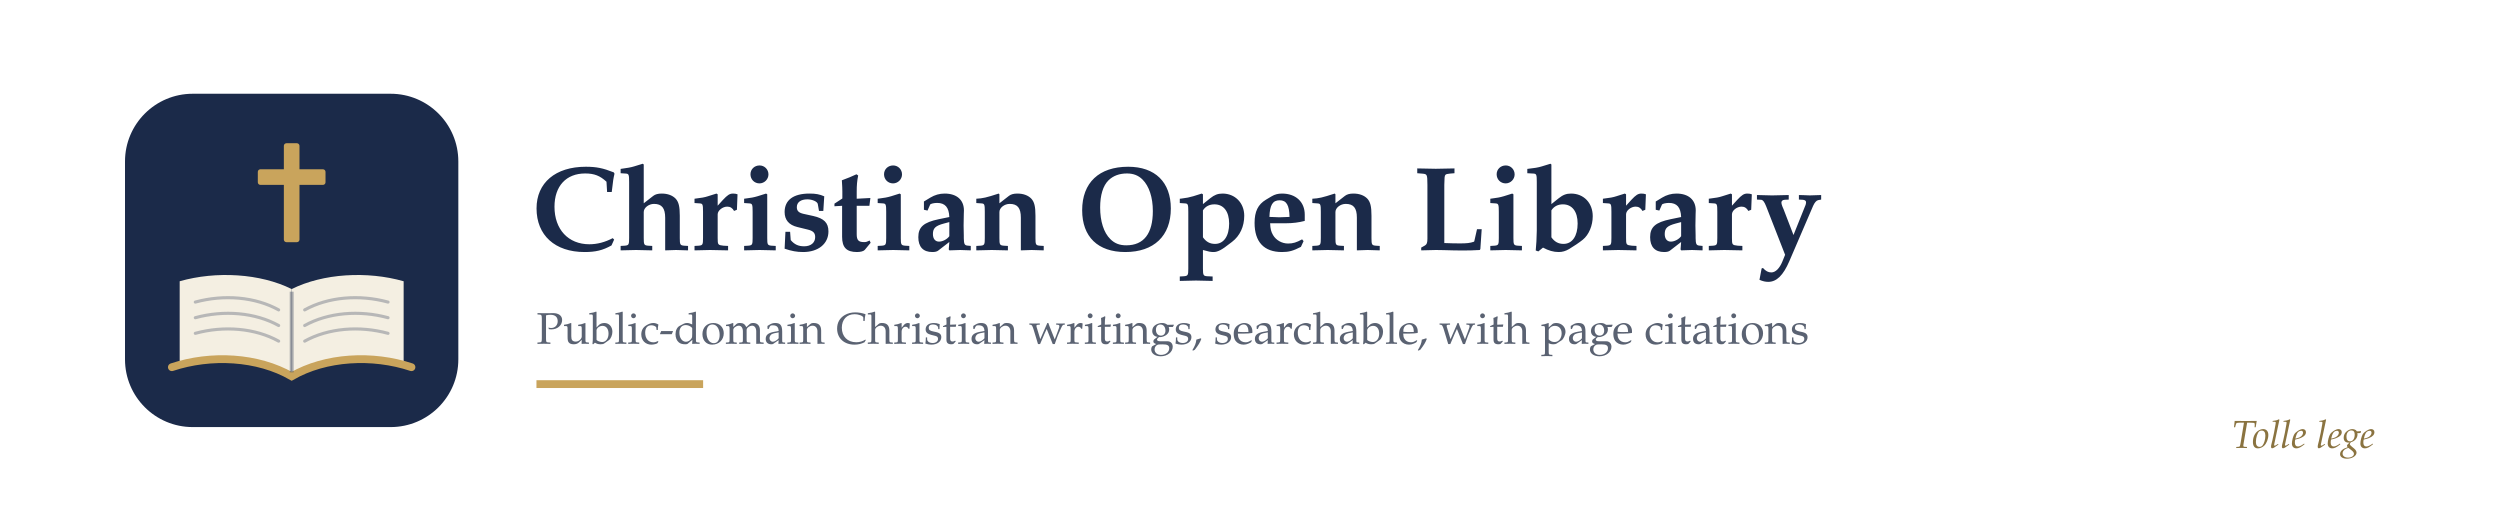
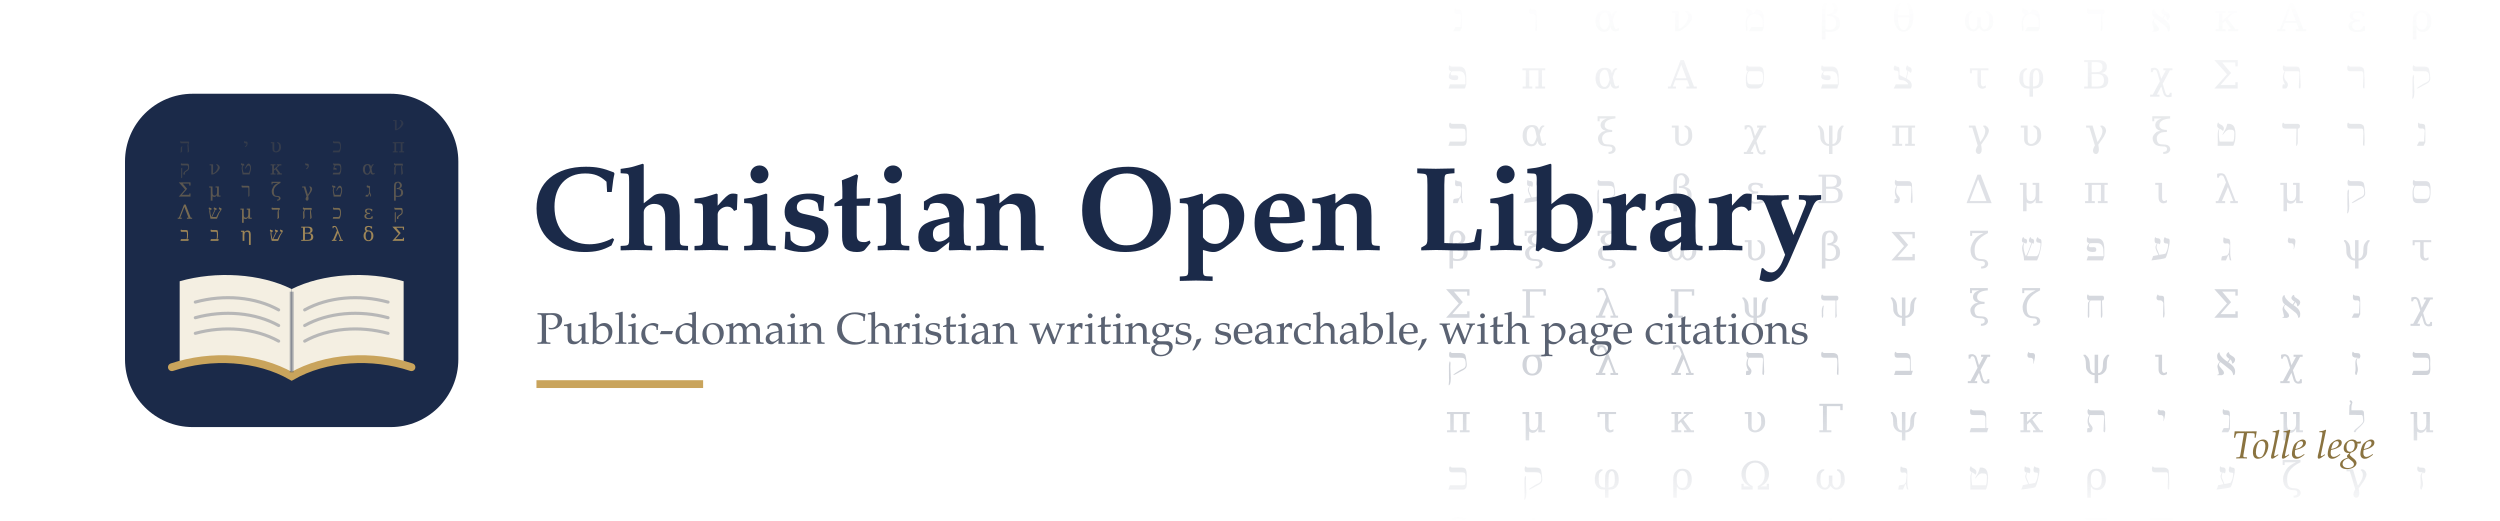
<svg xmlns="http://www.w3.org/2000/svg" viewBox="0 0 960 200" width="960" height="200" role="img" aria-label="Christian Open Library">
+   <style>.c{animation-name:fall;animation-timing-function:linear;animation-iteration-count:infinite}@keyframes fall{from{transform:translateY(-60px)}to{transform:translateY(60px)}}@media (prefers-reduced-motion: reduce){.c{animation:none}}</style>
+   <defs>
+     <linearGradient id="fh" x1="0" y1="0" x2="1" y2="0">
+       <stop offset="0" stop-color="#000" />
+       <stop offset="0.35" stop-color="#fff" />
+       <stop offset="1" stop-color="#fff" />
+     </linearGradient>
+     <linearGradient id="fv" x1="0" y1="0" x2="0" y2="1">
+       <stop offset="0" stop-color="#000" />
+       <stop offset="0.25" stop-color="#fff" />
+       <stop offset="0.75" stop-color="#fff" />
+       <stop offset="1" stop-color="#000" />
+     </linearGradient>
+     <mask id="mh" maskUnits="userSpaceOnUse" x="0" y="0" width="960" height="200">
+       <rect width="960" height="200" fill="url(#fh)" />
+     </mask>
+     <mask id="mv" maskUnits="userSpaceOnUse" x="0" y="0" width="960" height="200">
+       <rect width="960" height="200" fill="url(#fv)" />
+     </mask>
+   </defs>
+   <g mask="url(#mh)">
+     <g mask="url(#mv)" font-family="'DejaVu Serif', Georgia, serif">
+       <g class="c" style="animation-duration:70s">
+         <text x="560" y="-76" font-size="15" fill="#1b2a49" fill-opacity="0.06" text-anchor="middle">ρ</text>
+         <text x="560" y="-54" font-size="15" fill="#1b2a49" fill-opacity="0.06" text-anchor="middle">פ</text>
+         <text x="560" y="-32" font-size="15" fill="#1b2a49" fill-opacity="0.07" text-anchor="middle">ψ</text>
+         <text x="560" y="-10" font-size="15" fill="#1b2a49" fill-opacity="0.08" text-anchor="middle">ר</text>
+         <text x="560" y="12" font-size="15" fill="#1b2a49" fill-opacity="0.09" text-anchor="middle">נ</text>
+         <text x="560" y="34" font-size="15" fill="#1b2a49" fill-opacity="0.11" text-anchor="middle">פ</text>
+         <text x="560" y="56" font-size="15" fill="#1b2a49" fill-opacity="0.12" text-anchor="middle">כ</text>
+         <text x="560" y="78" font-size="15" fill="#1b2a49" fill-opacity="0.14" text-anchor="middle">ג</text>
+         <text x="560" y="100" font-size="15" fill="#1b2a49" fill-opacity="0.16" text-anchor="middle">β</text>
+         <text x="560" y="122" font-size="15" fill="#1b2a49" fill-opacity="0.18" text-anchor="middle">Σ</text>
+         <text x="560" y="144" font-size="15" fill="#1b2a49" fill-opacity="0.20" text-anchor="middle">ק</text>
+         <text x="560" y="166" font-size="15" fill="#1b2a49" fill-opacity="0.22" text-anchor="middle">π</text>
+         <text x="560" y="188" font-size="15" fill="#1b2a49" fill-opacity="0.25" text-anchor="middle">כ</text>
+         <text x="560" y="210" font-size="15" fill="#1b2a49" fill-opacity="0.27" text-anchor="middle">δ</text>
+         <text x="560" y="232" font-size="15" fill="#1b2a49" fill-opacity="0.30" text-anchor="middle">λ</text>
+         <text x="589" y="-120" font-size="15" fill="#1b2a49" fill-opacity="0.05" text-anchor="middle">ω</text>
+         <text x="589" y="-98" font-size="15" fill="#1b2a49" fill-opacity="0.05" text-anchor="middle">Ω</text>
+         <text x="589" y="-76" font-size="15" fill="#1b2a49" fill-opacity="0.06" text-anchor="middle">π</text>
+         <text x="589" y="-54" font-size="15" fill="#1b2a49" fill-opacity="0.06" text-anchor="middle">Α</text>
+         <text x="589" y="-32" font-size="15" fill="#1b2a49" fill-opacity="0.07" text-anchor="middle">ד</text>
+         <text x="589" y="-10" font-size="15" fill="#1b2a49" fill-opacity="0.08" text-anchor="middle">η</text>
+         <text x="589" y="12" font-size="15" fill="#1b2a49" fill-opacity="0.09" text-anchor="middle">ו</text>
+         <text x="589" y="34" font-size="15" fill="#1b2a49" fill-opacity="0.11" text-anchor="middle">π</text>
+         <text x="589" y="56" font-size="15" fill="#1b2a49" fill-opacity="0.12" text-anchor="middle">α</text>
+         <text x="589" y="78" font-size="15" fill="#1b2a49" fill-opacity="0.14" text-anchor="middle">ע</text>
+         <text x="589" y="100" font-size="15" fill="#1b2a49" fill-opacity="0.16" text-anchor="middle">ξ</text>
+         <text x="589" y="122" font-size="15" fill="#1b2a49" fill-opacity="0.18" text-anchor="middle">Γ</text>
+         <text x="589" y="144" font-size="15" fill="#1b2a49" fill-opacity="0.20" text-anchor="middle">σ</text>
+         <text x="589" y="166" font-size="15" fill="#1b2a49" fill-opacity="0.22" text-anchor="middle">μ</text>
+         <text x="589" y="188" font-size="15" fill="#1b2a49" fill-opacity="0.25" text-anchor="middle">ק</text>
+         <text x="589" y="210" font-size="15" fill="#1b2a49" fill-opacity="0.27" text-anchor="middle">Α</text>
+         <text x="589" y="232" font-size="15" fill="#1b2a49" fill-opacity="0.30" text-anchor="middle">λ</text>
+         <text x="617" y="-120" font-size="15" fill="#1b2a49" fill-opacity="0.05" text-anchor="middle">ι</text>
+         <text x="617" y="-98" font-size="15" fill="#1b2a49" fill-opacity="0.05" text-anchor="middle">ט</text>
+         <text x="617" y="-76" font-size="15" fill="#1b2a49" fill-opacity="0.06" text-anchor="middle">ט</text>
+         <text x="617" y="-54" font-size="15" fill="#1b2a49" fill-opacity="0.06" text-anchor="middle">Λ</text>
+         <text x="617" y="-32" font-size="15" fill="#1b2a49" fill-opacity="0.07" text-anchor="middle">ι</text>
+         <text x="617" y="-10" font-size="15" fill="#1b2a49" fill-opacity="0.08" text-anchor="middle">ι</text>
+         <text x="617" y="12" font-size="15" fill="#1b2a49" fill-opacity="0.09" text-anchor="middle">α</text>
+         <text x="617" y="34" font-size="15" fill="#1b2a49" fill-opacity="0.11" text-anchor="middle">α</text>
+         <text x="617" y="56" font-size="15" fill="#1b2a49" fill-opacity="0.12" text-anchor="middle">ξ</text>
+         <text x="617" y="78" font-size="15" fill="#1b2a49" fill-opacity="0.14" text-anchor="middle">ק</text>
+         <text x="617" y="100" font-size="15" fill="#1b2a49" fill-opacity="0.16" text-anchor="middle">ξ</text>
+         <text x="617" y="122" font-size="15" fill="#1b2a49" fill-opacity="0.18" text-anchor="middle">λ</text>
+         <text x="617" y="144" font-size="15" fill="#1b2a49" fill-opacity="0.20" text-anchor="middle">λ</text>
+         <text x="617" y="166" font-size="15" fill="#1b2a49" fill-opacity="0.22" text-anchor="middle">τ</text>
+         <text x="617" y="188" font-size="15" fill="#1b2a49" fill-opacity="0.25" text-anchor="middle">φ</text>
+         <text x="617" y="210" font-size="15" fill="#1b2a49" fill-opacity="0.27" text-anchor="middle">ν</text>
+         <text x="617" y="232" font-size="15" fill="#1b2a49" fill-opacity="0.30" text-anchor="middle">ד</text>
+         <text x="646" y="-76" font-size="15" fill="#1b2a49" fill-opacity="0.06" text-anchor="middle">י</text>
+         <text x="646" y="-54" font-size="15" fill="#1b2a49" fill-opacity="0.06" text-anchor="middle">ξ</text>
+         <text x="646" y="-32" font-size="15" fill="#1b2a49" fill-opacity="0.07" text-anchor="middle">μ</text>
+         <text x="646" y="-10" font-size="15" fill="#1b2a49" fill-opacity="0.08" text-anchor="middle">נ</text>
+         <text x="646" y="12" font-size="15" fill="#1b2a49" fill-opacity="0.09" text-anchor="middle">ν</text>
+         <text x="646" y="34" font-size="15" fill="#1b2a49" fill-opacity="0.11" text-anchor="middle">Α</text>
+         <text x="646" y="56" font-size="15" fill="#1b2a49" fill-opacity="0.12" text-anchor="middle">υ</text>
+         <text x="646" y="78" font-size="15" fill="#1b2a49" fill-opacity="0.14" text-anchor="middle">β</text>
+         <text x="646" y="100" font-size="15" fill="#1b2a49" fill-opacity="0.16" text-anchor="middle">ω</text>
+         <text x="646" y="122" font-size="15" fill="#1b2a49" fill-opacity="0.18" text-anchor="middle">Γ</text>
+         <text x="646" y="144" font-size="15" fill="#1b2a49" fill-opacity="0.20" text-anchor="middle">λ</text>
+         <text x="646" y="166" font-size="15" fill="#1b2a49" fill-opacity="0.22" text-anchor="middle">κ</text>
+         <text x="646" y="188" font-size="15" fill="#1b2a49" fill-opacity="0.25" text-anchor="middle">ρ</text>
+         <text x="646" y="210" font-size="15" fill="#1b2a49" fill-opacity="0.27" text-anchor="middle">ε</text>
+         <text x="646" y="232" font-size="15" fill="#1b2a49" fill-opacity="0.30" text-anchor="middle">χ</text>
+         <text x="674" y="-98" font-size="15" fill="#1b2a49" fill-opacity="0.05" text-anchor="middle">ת</text>
+         <text x="674" y="-76" font-size="15" fill="#1b2a49" fill-opacity="0.06" text-anchor="middle">ח</text>
+         <text x="674" y="-54" font-size="15" fill="#1b2a49" fill-opacity="0.06" text-anchor="middle">ז</text>
+         <text x="674" y="-32" font-size="15" fill="#1b2a49" fill-opacity="0.07" text-anchor="middle">α</text>
+         <text x="674" y="-10" font-size="15" fill="#1b2a49" fill-opacity="0.08" text-anchor="middle">ח</text>
+         <text x="674" y="12" font-size="15" fill="#1b2a49" fill-opacity="0.09" text-anchor="middle">מ</text>
+         <text x="674" y="34" font-size="15" fill="#1b2a49" fill-opacity="0.11" text-anchor="middle">ס</text>
+         <text x="674" y="56" font-size="15" fill="#1b2a49" fill-opacity="0.12" text-anchor="middle">χ</text>
+         <text x="674" y="78" font-size="15" fill="#1b2a49" fill-opacity="0.14" text-anchor="middle">ε</text>
+         <text x="674" y="100" font-size="15" fill="#1b2a49" fill-opacity="0.16" text-anchor="middle">υ</text>
+         <text x="674" y="122" font-size="15" fill="#1b2a49" fill-opacity="0.18" text-anchor="middle">ψ</text>
+         <text x="674" y="144" font-size="15" fill="#1b2a49" fill-opacity="0.20" text-anchor="middle">ת</text>
+         <text x="674" y="166" font-size="15" fill="#1b2a49" fill-opacity="0.22" text-anchor="middle">υ</text>
+         <text x="674" y="188" font-size="15" fill="#1b2a49" fill-opacity="0.25" text-anchor="middle">Ω</text>
+         <text x="674" y="210" font-size="15" fill="#1b2a49" fill-opacity="0.27" text-anchor="middle">נ</text>
+         <text x="674" y="232" font-size="15" fill="#1b2a49" fill-opacity="0.30" text-anchor="middle">φ</text>
+         <text x="703" y="-120" font-size="15" fill="#1b2a49" fill-opacity="0.05" text-anchor="middle">Ω</text>
+         <text x="703" y="-98" font-size="15" fill="#1b2a49" fill-opacity="0.05" text-anchor="middle">Ω</text>
+         <text x="703" y="-76" font-size="15" fill="#1b2a49" fill-opacity="0.06" text-anchor="middle">ס</text>
+         <text x="703" y="-54" font-size="15" fill="#1b2a49" fill-opacity="0.06" text-anchor="middle">μ</text>
+         <text x="703" y="-32" font-size="15" fill="#1b2a49" fill-opacity="0.07" text-anchor="middle">δ</text>
+         <text x="703" y="-10" font-size="15" fill="#1b2a49" fill-opacity="0.08" text-anchor="middle">ρ</text>
+         <text x="703" y="12" font-size="15" fill="#1b2a49" fill-opacity="0.09" text-anchor="middle">β</text>
+         <text x="703" y="34" font-size="15" fill="#1b2a49" fill-opacity="0.11" text-anchor="middle">פ</text>
+         <text x="703" y="56" font-size="15" fill="#1b2a49" fill-opacity="0.12" text-anchor="middle">ψ</text>
+         <text x="703" y="78" font-size="15" fill="#1b2a49" fill-opacity="0.14" text-anchor="middle">Β</text>
+         <text x="703" y="100" font-size="15" fill="#1b2a49" fill-opacity="0.16" text-anchor="middle">β</text>
+         <text x="703" y="122" font-size="15" fill="#1b2a49" fill-opacity="0.18" text-anchor="middle">ה</text>
+         <text x="703" y="144" font-size="15" fill="#1b2a49" fill-opacity="0.20" text-anchor="middle">ר</text>
+         <text x="703" y="166" font-size="15" fill="#1b2a49" fill-opacity="0.22" text-anchor="middle">Γ</text>
+         <text x="703" y="188" font-size="15" fill="#1b2a49" fill-opacity="0.25" text-anchor="middle">ω</text>
+         <text x="703" y="210" font-size="15" fill="#1b2a49" fill-opacity="0.27" text-anchor="middle">Α</text>
+         <text x="703" y="232" font-size="15" fill="#1b2a49" fill-opacity="0.30" text-anchor="middle">ז</text>
+         <text x="731" y="-120" font-size="15" fill="#1b2a49" fill-opacity="0.05" text-anchor="middle">Λ</text>
+         <text x="731" y="-98" font-size="15" fill="#1b2a49" fill-opacity="0.05" text-anchor="middle">γ</text>
+         <text x="731" y="-76" font-size="15" fill="#1b2a49" fill-opacity="0.06" text-anchor="middle">ס</text>
+         <text x="731" y="-54" font-size="15" fill="#1b2a49" fill-opacity="0.06" text-anchor="middle">μ</text>
+         <text x="731" y="-32" font-size="15" fill="#1b2a49" fill-opacity="0.07" text-anchor="middle">ט</text>
+         <text x="731" y="-10" font-size="15" fill="#1b2a49" fill-opacity="0.08" text-anchor="middle">ν</text>
+         <text x="731" y="12" font-size="15" fill="#1b2a49" fill-opacity="0.09" text-anchor="middle">θ</text>
+         <text x="731" y="34" font-size="15" fill="#1b2a49" fill-opacity="0.11" text-anchor="middle">צ</text>
+         <text x="731" y="56" font-size="15" fill="#1b2a49" fill-opacity="0.12" text-anchor="middle">π</text>
+         <text x="731" y="78" font-size="15" fill="#1b2a49" fill-opacity="0.14" text-anchor="middle">ת</text>
+         <text x="731" y="100" font-size="15" fill="#1b2a49" fill-opacity="0.16" text-anchor="middle">Σ</text>
+         <text x="731" y="122" font-size="15" fill="#1b2a49" fill-opacity="0.18" text-anchor="middle">ψ</text>
+         <text x="731" y="144" font-size="15" fill="#1b2a49" fill-opacity="0.20" text-anchor="middle">ב</text>
+         <text x="731" y="166" font-size="15" fill="#1b2a49" fill-opacity="0.22" text-anchor="middle">ψ</text>
+         <text x="731" y="188" font-size="15" fill="#1b2a49" fill-opacity="0.25" text-anchor="middle">ג</text>
+         <text x="731" y="210" font-size="15" fill="#1b2a49" fill-opacity="0.27" text-anchor="middle">ρ</text>
+         <text x="731" y="232" font-size="15" fill="#1b2a49" fill-opacity="0.30" text-anchor="middle">ק</text>
+         <text x="760" y="-98" font-size="15" fill="#1b2a49" fill-opacity="0.05" text-anchor="middle">η</text>
+         <text x="760" y="-76" font-size="15" fill="#1b2a49" fill-opacity="0.06" text-anchor="middle">ז</text>
+         <text x="760" y="-54" font-size="15" fill="#1b2a49" fill-opacity="0.06" text-anchor="middle">פ</text>
+         <text x="760" y="-32" font-size="15" fill="#1b2a49" fill-opacity="0.07" text-anchor="middle">ק</text>
+         <text x="760" y="-10" font-size="15" fill="#1b2a49" fill-opacity="0.08" text-anchor="middle">ש</text>
+         <text x="760" y="12" font-size="15" fill="#1b2a49" fill-opacity="0.09" text-anchor="middle">ω</text>
+         <text x="760" y="34" font-size="15" fill="#1b2a49" fill-opacity="0.11" text-anchor="middle">τ</text>
+         <text x="760" y="56" font-size="15" fill="#1b2a49" fill-opacity="0.12" text-anchor="middle">γ</text>
+         <text x="760" y="78" font-size="15" fill="#1b2a49" fill-opacity="0.14" text-anchor="middle">Δ</text>
+         <text x="760" y="100" font-size="15" fill="#1b2a49" fill-opacity="0.16" text-anchor="middle">ζ</text>
+         <text x="760" y="122" font-size="15" fill="#1b2a49" fill-opacity="0.18" text-anchor="middle">ξ</text>
+         <text x="760" y="144" font-size="15" fill="#1b2a49" fill-opacity="0.20" text-anchor="middle">χ</text>
+         <text x="760" y="166" font-size="15" fill="#1b2a49" fill-opacity="0.22" text-anchor="middle">ב</text>
+         <text x="760" y="188" font-size="15" fill="#1b2a49" fill-opacity="0.25" text-anchor="middle">ט</text>
+         <text x="760" y="210" font-size="15" fill="#1b2a49" fill-opacity="0.27" text-anchor="middle">ω</text>
+         <text x="760" y="232" font-size="15" fill="#1b2a49" fill-opacity="0.30" text-anchor="middle">κ</text>
+       </g>
+       <g class="c" style="animation-duration:95s">
+         <text x="780" y="-98" font-size="15" fill="#1b2a49" fill-opacity="0.05" text-anchor="middle">σ</text>
+         <text x="780" y="-76" font-size="15" fill="#1b2a49" fill-opacity="0.06" text-anchor="middle">נ</text>
+         <text x="780" y="-54" font-size="15" fill="#1b2a49" fill-opacity="0.06" text-anchor="middle">ד</text>
+         <text x="780" y="-32" font-size="15" fill="#1b2a49" fill-opacity="0.07" text-anchor="middle">ζ</text>
+         <text x="780" y="-10" font-size="15" fill="#1b2a49" fill-opacity="0.08" text-anchor="middle">υ</text>
+         <text x="780" y="12" font-size="15" fill="#1b2a49" fill-opacity="0.09" text-anchor="middle">מ</text>
+         <text x="780" y="34" font-size="15" fill="#1b2a49" fill-opacity="0.11" text-anchor="middle">φ</text>
+         <text x="780" y="56" font-size="15" fill="#1b2a49" fill-opacity="0.12" text-anchor="middle">υ</text>
+         <text x="780" y="78" font-size="15" fill="#1b2a49" fill-opacity="0.14" text-anchor="middle">μ</text>
+         <text x="780" y="100" font-size="15" fill="#1b2a49" fill-opacity="0.16" text-anchor="middle">ש</text>
+         <text x="780" y="122" font-size="15" fill="#1b2a49" fill-opacity="0.18" text-anchor="middle">ζ</text>
+         <text x="780" y="144" font-size="15" fill="#1b2a49" fill-opacity="0.20" text-anchor="middle">י</text>
+         <text x="780" y="166" font-size="15" fill="#1b2a49" fill-opacity="0.22" text-anchor="middle">κ</text>
+         <text x="780" y="188" font-size="15" fill="#1b2a49" fill-opacity="0.25" text-anchor="middle">ע</text>
+         <text x="780" y="210" font-size="15" fill="#1b2a49" fill-opacity="0.27" text-anchor="middle">נ</text>
+         <text x="780" y="232" font-size="15" fill="#1b2a49" fill-opacity="0.30" text-anchor="middle">υ</text>
+         <text x="805" y="-98" font-size="15" fill="#1b2a49" fill-opacity="0.05" text-anchor="middle">λ</text>
+         <text x="805" y="-76" font-size="15" fill="#1b2a49" fill-opacity="0.06" text-anchor="middle">ע</text>
+         <text x="805" y="-54" font-size="15" fill="#1b2a49" fill-opacity="0.06" text-anchor="middle">δ</text>
+         <text x="805" y="-32" font-size="15" fill="#1b2a49" fill-opacity="0.07" text-anchor="middle">ζ</text>
+         <text x="805" y="-10" font-size="15" fill="#1b2a49" fill-opacity="0.08" text-anchor="middle">ח</text>
+         <text x="805" y="12" font-size="15" fill="#1b2a49" fill-opacity="0.09" text-anchor="middle">ד</text>
+         <text x="805" y="34" font-size="15" fill="#1b2a49" fill-opacity="0.11" text-anchor="middle">Β</text>
+         <text x="805" y="56" font-size="15" fill="#1b2a49" fill-opacity="0.12" text-anchor="middle">γ</text>
+         <text x="805" y="78" font-size="15" fill="#1b2a49" fill-opacity="0.14" text-anchor="middle">π</text>
+         <text x="805" y="100" font-size="15" fill="#1b2a49" fill-opacity="0.16" text-anchor="middle">פ</text>
+         <text x="805" y="122" font-size="15" fill="#1b2a49" fill-opacity="0.18" text-anchor="middle">ח</text>
+         <text x="805" y="144" font-size="15" fill="#1b2a49" fill-opacity="0.20" text-anchor="middle">ψ</text>
+         <text x="805" y="166" font-size="15" fill="#1b2a49" fill-opacity="0.22" text-anchor="middle">ת</text>
+         <text x="805" y="188" font-size="15" fill="#1b2a49" fill-opacity="0.25" text-anchor="middle">ρ</text>
+         <text x="805" y="210" font-size="15" fill="#1b2a49" fill-opacity="0.27" text-anchor="middle">Σ</text>
+         <text x="805" y="232" font-size="15" fill="#1b2a49" fill-opacity="0.30" text-anchor="middle">כ</text>
+         <text x="830" y="-98" font-size="15" fill="#1b2a49" fill-opacity="0.05" text-anchor="middle">κ</text>
+         <text x="830" y="-76" font-size="15" fill="#1b2a49" fill-opacity="0.06" text-anchor="middle">δ</text>
+         <text x="830" y="-54" font-size="15" fill="#1b2a49" fill-opacity="0.06" text-anchor="middle">י</text>
+         <text x="830" y="-32" font-size="15" fill="#1b2a49" fill-opacity="0.07" text-anchor="middle">γ</text>
+         <text x="830" y="-10" font-size="15" fill="#1b2a49" fill-opacity="0.08" text-anchor="middle">ש</text>
+         <text x="830" y="12" font-size="15" fill="#1b2a49" fill-opacity="0.09" text-anchor="middle">א</text>
+         <text x="830" y="34" font-size="15" fill="#1b2a49" fill-opacity="0.11" text-anchor="middle">χ</text>
+         <text x="830" y="56" font-size="15" fill="#1b2a49" fill-opacity="0.12" text-anchor="middle">ξ</text>
+         <text x="830" y="78" font-size="15" fill="#1b2a49" fill-opacity="0.14" text-anchor="middle">ι</text>
+         <text x="830" y="100" font-size="15" fill="#1b2a49" fill-opacity="0.16" text-anchor="middle">ע</text>
+         <text x="830" y="122" font-size="15" fill="#1b2a49" fill-opacity="0.18" text-anchor="middle">ו</text>
+         <text x="830" y="144" font-size="15" fill="#1b2a49" fill-opacity="0.20" text-anchor="middle">ι</text>
+         <text x="830" y="166" font-size="15" fill="#1b2a49" fill-opacity="0.22" text-anchor="middle">י</text>
+         <text x="830" y="188" font-size="15" fill="#1b2a49" fill-opacity="0.25" text-anchor="middle">ר</text>
+         <text x="830" y="210" font-size="15" fill="#1b2a49" fill-opacity="0.27" text-anchor="middle">Γ</text>
+         <text x="830" y="232" font-size="15" fill="#1b2a49" fill-opacity="0.30" text-anchor="middle">η</text>
+         <text x="855" y="-120" font-size="15" fill="#1b2a49" fill-opacity="0.05" text-anchor="middle">Δ</text>
+         <text x="855" y="-98" font-size="15" fill="#1b2a49" fill-opacity="0.05" text-anchor="middle">ω</text>
+         <text x="855" y="-76" font-size="15" fill="#1b2a49" fill-opacity="0.06" text-anchor="middle">κ</text>
+         <text x="855" y="-54" font-size="15" fill="#1b2a49" fill-opacity="0.06" text-anchor="middle">δ</text>
+         <text x="855" y="-32" font-size="15" fill="#1b2a49" fill-opacity="0.07" text-anchor="middle">Γ</text>
+         <text x="855" y="-10" font-size="15" fill="#1b2a49" fill-opacity="0.08" text-anchor="middle">τ</text>
+         <text x="855" y="12" font-size="15" fill="#1b2a49" fill-opacity="0.09" text-anchor="middle">κ</text>
+         <text x="855" y="34" font-size="15" fill="#1b2a49" fill-opacity="0.11" text-anchor="middle">Σ</text>
+         <text x="855" y="56" font-size="15" fill="#1b2a49" fill-opacity="0.12" text-anchor="middle">ט</text>
+         <text x="855" y="78" font-size="15" fill="#1b2a49" fill-opacity="0.14" text-anchor="middle">λ</text>
+         <text x="855" y="100" font-size="15" fill="#1b2a49" fill-opacity="0.16" text-anchor="middle">ג</text>
+         <text x="855" y="122" font-size="15" fill="#1b2a49" fill-opacity="0.18" text-anchor="middle">Σ</text>
+         <text x="855" y="144" font-size="15" fill="#1b2a49" fill-opacity="0.20" text-anchor="middle">א</text>
+         <text x="855" y="166" font-size="15" fill="#1b2a49" fill-opacity="0.22" text-anchor="middle">נ</text>
+         <text x="855" y="188" font-size="15" fill="#1b2a49" fill-opacity="0.25" text-anchor="middle">ע</text>
+         <text x="855" y="210" font-size="15" fill="#1b2a49" fill-opacity="0.27" text-anchor="middle">φ</text>
+         <text x="855" y="232" font-size="15" fill="#1b2a49" fill-opacity="0.30" text-anchor="middle">Ω</text>
+         <text x="880" y="-98" font-size="15" fill="#1b2a49" fill-opacity="0.05" text-anchor="middle">τ</text>
+         <text x="880" y="-76" font-size="15" fill="#1b2a49" fill-opacity="0.06" text-anchor="middle">Ω</text>
+         <text x="880" y="-54" font-size="15" fill="#1b2a49" fill-opacity="0.06" text-anchor="middle">Β</text>
+         <text x="880" y="-32" font-size="15" fill="#1b2a49" fill-opacity="0.07" text-anchor="middle">κ</text>
+         <text x="880" y="-10" font-size="15" fill="#1b2a49" fill-opacity="0.08" text-anchor="middle">θ</text>
+         <text x="880" y="12" font-size="15" fill="#1b2a49" fill-opacity="0.09" text-anchor="middle">Α</text>
+         <text x="880" y="34" font-size="15" fill="#1b2a49" fill-opacity="0.11" text-anchor="middle">ת</text>
+         <text x="880" y="56" font-size="15" fill="#1b2a49" fill-opacity="0.12" text-anchor="middle">ד</text>
+         <text x="880" y="78" font-size="15" fill="#1b2a49" fill-opacity="0.14" text-anchor="middle">μ</text>
+         <text x="880" y="100" font-size="15" fill="#1b2a49" fill-opacity="0.16" text-anchor="middle">י</text>
+         <text x="880" y="122" font-size="15" fill="#1b2a49" fill-opacity="0.18" text-anchor="middle">א</text>
+         <text x="880" y="144" font-size="15" fill="#1b2a49" fill-opacity="0.20" text-anchor="middle">χ</text>
+         <text x="880" y="166" font-size="15" fill="#1b2a49" fill-opacity="0.22" text-anchor="middle">μ</text>
+         <text x="880" y="188" font-size="15" fill="#1b2a49" fill-opacity="0.25" text-anchor="middle">ζ</text>
+         <text x="880" y="210" font-size="15" fill="#1b2a49" fill-opacity="0.27" text-anchor="middle">א</text>
+         <text x="880" y="232" font-size="15" fill="#1b2a49" fill-opacity="0.30" text-anchor="middle">σ</text>
+         <text x="905" y="-76" font-size="15" fill="#1b2a49" fill-opacity="0.06" text-anchor="middle">ר</text>
+         <text x="905" y="-54" font-size="15" fill="#1b2a49" fill-opacity="0.06" text-anchor="middle">ה</text>
+         <text x="905" y="-32" font-size="15" fill="#1b2a49" fill-opacity="0.07" text-anchor="middle">ב</text>
+         <text x="905" y="-10" font-size="15" fill="#1b2a49" fill-opacity="0.08" text-anchor="middle">ω</text>
+         <text x="905" y="12" font-size="15" fill="#1b2a49" fill-opacity="0.09" text-anchor="middle">ε</text>
+         <text x="905" y="34" font-size="15" fill="#1b2a49" fill-opacity="0.11" text-anchor="middle">ר</text>
+         <text x="905" y="56" font-size="15" fill="#1b2a49" fill-opacity="0.12" text-anchor="middle">ר</text>
+         <text x="905" y="78" font-size="15" fill="#1b2a49" fill-opacity="0.14" text-anchor="middle">ק</text>
+         <text x="905" y="100" font-size="15" fill="#1b2a49" fill-opacity="0.16" text-anchor="middle">ψ</text>
+         <text x="905" y="122" font-size="15" fill="#1b2a49" fill-opacity="0.18" text-anchor="middle">נ</text>
+         <text x="905" y="144" font-size="15" fill="#1b2a49" fill-opacity="0.20" text-anchor="middle">ז</text>
+         <text x="905" y="166" font-size="15" fill="#1b2a49" fill-opacity="0.22" text-anchor="middle">ל</text>
+         <text x="905" y="188" font-size="15" fill="#1b2a49" fill-opacity="0.25" text-anchor="middle">γ</text>
+         <text x="905" y="210" font-size="15" fill="#1b2a49" fill-opacity="0.27" text-anchor="middle">צ</text>
+         <text x="905" y="232" font-size="15" fill="#1b2a49" fill-opacity="0.30" text-anchor="middle">υ</text>
+         <text x="930" y="-98" font-size="15" fill="#1b2a49" fill-opacity="0.05" text-anchor="middle">ה</text>
+         <text x="930" y="-76" font-size="15" fill="#1b2a49" fill-opacity="0.06" text-anchor="middle">ס</text>
+         <text x="930" y="-54" font-size="15" fill="#1b2a49" fill-opacity="0.06" text-anchor="middle">ל</text>
+         <text x="930" y="-32" font-size="15" fill="#1b2a49" fill-opacity="0.07" text-anchor="middle">σ</text>
+         <text x="930" y="-10" font-size="15" fill="#1b2a49" fill-opacity="0.08" text-anchor="middle">א</text>
+         <text x="930" y="12" font-size="15" fill="#1b2a49" fill-opacity="0.09" text-anchor="middle">ρ</text>
+         <text x="930" y="34" font-size="15" fill="#1b2a49" fill-opacity="0.11" text-anchor="middle">ק</text>
+         <text x="930" y="56" font-size="15" fill="#1b2a49" fill-opacity="0.12" text-anchor="middle">נ</text>
+         <text x="930" y="78" font-size="15" fill="#1b2a49" fill-opacity="0.14" text-anchor="middle">ס</text>
+         <text x="930" y="100" font-size="15" fill="#1b2a49" fill-opacity="0.16" text-anchor="middle">τ</text>
+         <text x="930" y="122" font-size="15" fill="#1b2a49" fill-opacity="0.18" text-anchor="middle">χ</text>
+         <text x="930" y="144" font-size="15" fill="#1b2a49" fill-opacity="0.20" text-anchor="middle">כ</text>
+         <text x="930" y="166" font-size="15" fill="#1b2a49" fill-opacity="0.22" text-anchor="middle">μ</text>
+         <text x="930" y="188" font-size="15" fill="#1b2a49" fill-opacity="0.25" text-anchor="middle">ז</text>
+         <text x="930" y="210" font-size="15" fill="#1b2a49" fill-opacity="0.27" text-anchor="middle">α</text>
+         <text x="930" y="232" font-size="15" fill="#1b2a49" fill-opacity="0.30" text-anchor="middle">Ω</text>
+       </g>
+     </g>
+   </g>
  <g transform="translate(48 36) scale(0.5)">
    <rect width="256" height="256" rx="52" fill="#1b2a49" />
-     <rect x="122" y="38" width="12" height="76" rx="2" fill="#c9a45c" />
-     <rect x="102" y="58" width="52" height="12" rx="2" fill="#c9a45c" />
+     <g font-family="'DejaVu Serif', Georgia, 'Times New Roman', serif">
+       <text x="46" y="45" font-size="15" fill="#c9a45c" fill-opacity="0.15" text-anchor="middle">ה</text>
+       <text x="46" y="62" font-size="15" fill="#c9a45c" fill-opacity="0.24" text-anchor="middle">ק</text>
+       <text x="46" y="79" font-size="15" fill="#c9a45c" fill-opacity="0.37" text-anchor="middle">Σ</text>
+       <text x="46" y="96" font-size="15" fill="#c9a45c" fill-opacity="0.54" text-anchor="middle">Λ</text>
+       <text x="46" y="113" font-size="15" fill="#c9a45c" fill-opacity="0.75" text-anchor="middle">ב</text>
+       <text x="69" y="62" font-size="15" fill="#c9a45c" fill-opacity="0.24" text-anchor="middle">ν</text>
+       <text x="69" y="79" font-size="15" fill="#c9a45c" fill-opacity="0.37" text-anchor="middle">μ</text>
+       <text x="69" y="96" font-size="15" fill="#c9a45c" fill-opacity="0.54" text-anchor="middle">ש</text>
+       <text x="69" y="113" font-size="15" fill="#c9a45c" fill-opacity="0.75" text-anchor="middle">ב</text>
+       <text x="93" y="45" font-size="15" fill="#c9a45c" fill-opacity="0.15" text-anchor="middle">י</text>
+       <text x="93" y="62" font-size="15" fill="#c9a45c" fill-opacity="0.24" text-anchor="middle">ט</text>
+       <text x="93" y="79" font-size="15" fill="#c9a45c" fill-opacity="0.37" text-anchor="middle">ר</text>
+       <text x="93" y="96" font-size="15" fill="#c9a45c" fill-opacity="0.54" text-anchor="middle">μ</text>
+       <text x="93" y="113" font-size="15" fill="#c9a45c" fill-opacity="0.75" text-anchor="middle">η</text>
+       <text x="116" y="45" font-size="15" fill="#c9a45c" fill-opacity="0.15" text-anchor="middle">υ</text>
+       <text x="116" y="62" font-size="15" fill="#c9a45c" fill-opacity="0.24" text-anchor="middle">κ</text>
+       <text x="116" y="79" font-size="15" fill="#c9a45c" fill-opacity="0.37" text-anchor="middle">ζ</text>
+       <text x="116" y="96" font-size="15" fill="#c9a45c" fill-opacity="0.54" text-anchor="middle">ד</text>
+       <text x="116" y="113" font-size="15" fill="#c9a45c" fill-opacity="0.75" text-anchor="middle">ש</text>
+       <text x="140" y="62" font-size="15" fill="#c9a45c" fill-opacity="0.24" text-anchor="middle">י</text>
+       <text x="140" y="79" font-size="15" fill="#c9a45c" fill-opacity="0.37" text-anchor="middle">γ</text>
+       <text x="140" y="96" font-size="15" fill="#c9a45c" fill-opacity="0.54" text-anchor="middle">ח</text>
+       <text x="140" y="113" font-size="15" fill="#c9a45c" fill-opacity="0.75" text-anchor="middle">Β</text>
+       <text x="163" y="45" font-size="15" fill="#c9a45c" fill-opacity="0.15" text-anchor="middle">כ</text>
+       <text x="163" y="62" font-size="15" fill="#c9a45c" fill-opacity="0.24" text-anchor="middle">פ</text>
+       <text x="163" y="79" font-size="15" fill="#c9a45c" fill-opacity="0.37" text-anchor="middle">ט</text>
+       <text x="163" y="96" font-size="15" fill="#c9a45c" fill-opacity="0.54" text-anchor="middle">כ</text>
+       <text x="163" y="113" font-size="15" fill="#c9a45c" fill-opacity="0.75" text-anchor="middle">λ</text>
+       <text x="187" y="62" font-size="15" fill="#c9a45c" fill-opacity="0.24" text-anchor="middle">α</text>
+       <text x="187" y="79" font-size="15" fill="#c9a45c" fill-opacity="0.37" text-anchor="middle">ג</text>
+       <text x="187" y="96" font-size="15" fill="#c9a45c" fill-opacity="0.54" text-anchor="middle">ε</text>
+       <text x="187" y="113" font-size="15" fill="#c9a45c" fill-opacity="0.75" text-anchor="middle">δ</text>
+       <text x="210" y="28" font-size="15" fill="#c9a45c" fill-opacity="0.12" text-anchor="middle">ν</text>
+       <text x="210" y="45" font-size="15" fill="#c9a45c" fill-opacity="0.15" text-anchor="middle">π</text>
+       <text x="210" y="62" font-size="15" fill="#c9a45c" fill-opacity="0.24" text-anchor="middle">ח</text>
+       <text x="210" y="79" font-size="15" fill="#c9a45c" fill-opacity="0.37" text-anchor="middle">β</text>
+       <text x="210" y="96" font-size="15" fill="#c9a45c" fill-opacity="0.54" text-anchor="middle">ק</text>
+       <text x="210" y="113" font-size="15" fill="#c9a45c" fill-opacity="0.75" text-anchor="middle">Σ</text>
+     </g>
    <path d="M128 150 C 104 138, 70 136, 42 144 L42 208 C 70 200, 104 202, 128 214 Z" fill="#f4efe2" />
    <path d="M128 150 C 152 138, 186 136, 214 144 L214 208 C 186 200, 152 202, 128 214 Z" fill="#f4efe2" />
    <path d="M36 210 C 66 200, 102 202, 128 217 C 154 202, 190 200, 220 210" fill="none" stroke="#c9a45c" stroke-width="6" stroke-linecap="round" />
    <g stroke="#1b2a49" stroke-opacity="0.28" stroke-width="2.4" stroke-linecap="round" fill="none">
      <path d="M54 160 C 76 154, 100 156, 118 166" />
      <path d="M54 172 C 76 166, 100 168, 118 178" />
      <path d="M54 184 C 76 178, 100 180, 118 190" />
      <path d="M202 160 C 180 154, 156 156, 138 166" />
      <path d="M202 172 C 180 166, 156 168, 138 178" />
      <path d="M202 184 C 180 178, 156 180, 138 190" />
    </g>
    <path d="M128 152 L128 214" stroke="#1b2a49" stroke-opacity="0.35" stroke-width="3" />
  </g>
  <text x="204" y="96" font-family="Georgia, 'Iowan Old Style', 'Palatino Linotype', 'Times New Roman', serif" font-size="46" font-weight="700" fill="#1b2a49">Christian Open Library</text>
  <text x="206" y="132" font-family="Georgia, 'Iowan Old Style', 'Palatino Linotype', 'Times New Roman', serif" font-size="17" fill="#5a6272">Public-domain Christian writings, searchable, with page citations</text>
-   <text x="912" y="172" font-family="Georgia, 'Iowan Old Style', 'Palatino Linotype', 'Times New Roman', serif" font-size="15" font-style="italic" fill="#8a7340" text-anchor="end">Tolle lege</text>
  <rect x="206" y="146" width="64" height="3" fill="#c9a45c" />
+   <text x="912" y="176" font-family="Georgia, 'Iowan Old Style', 'Palatino Linotype', 'Times New Roman', serif" font-size="15" font-style="italic" fill="#8a7340" text-anchor="end">Tolle lege</text>
</svg>
